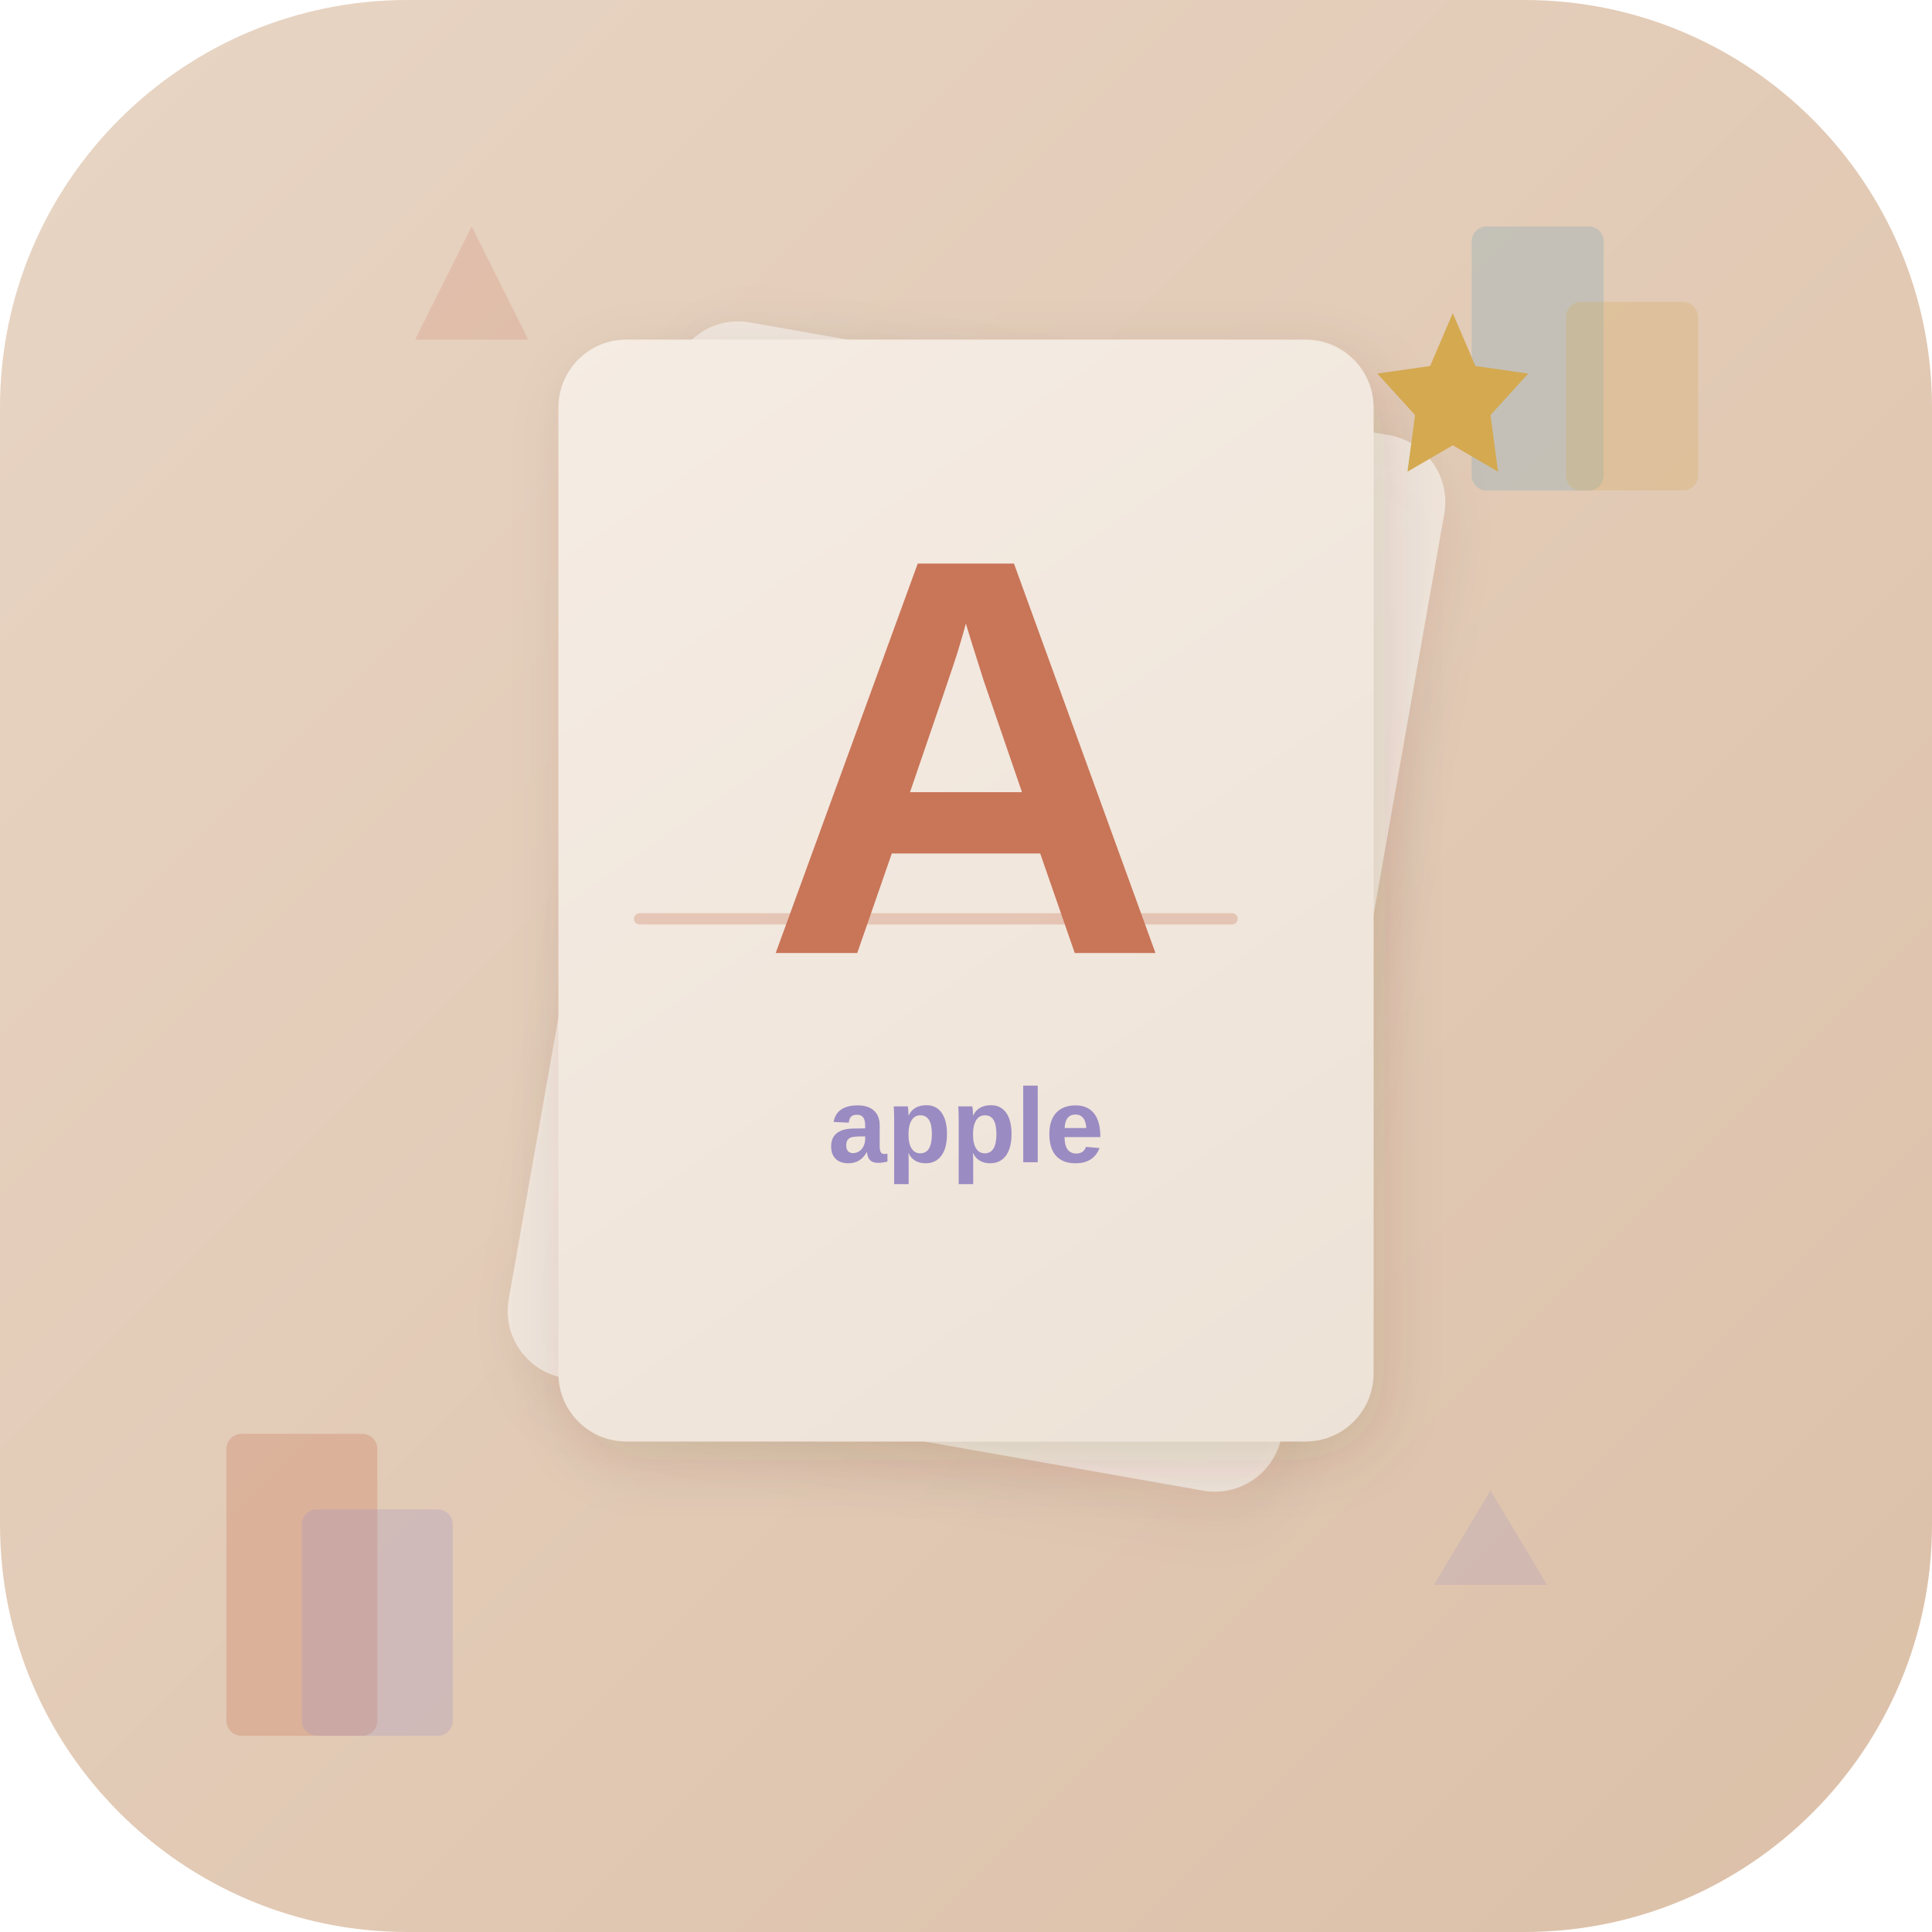
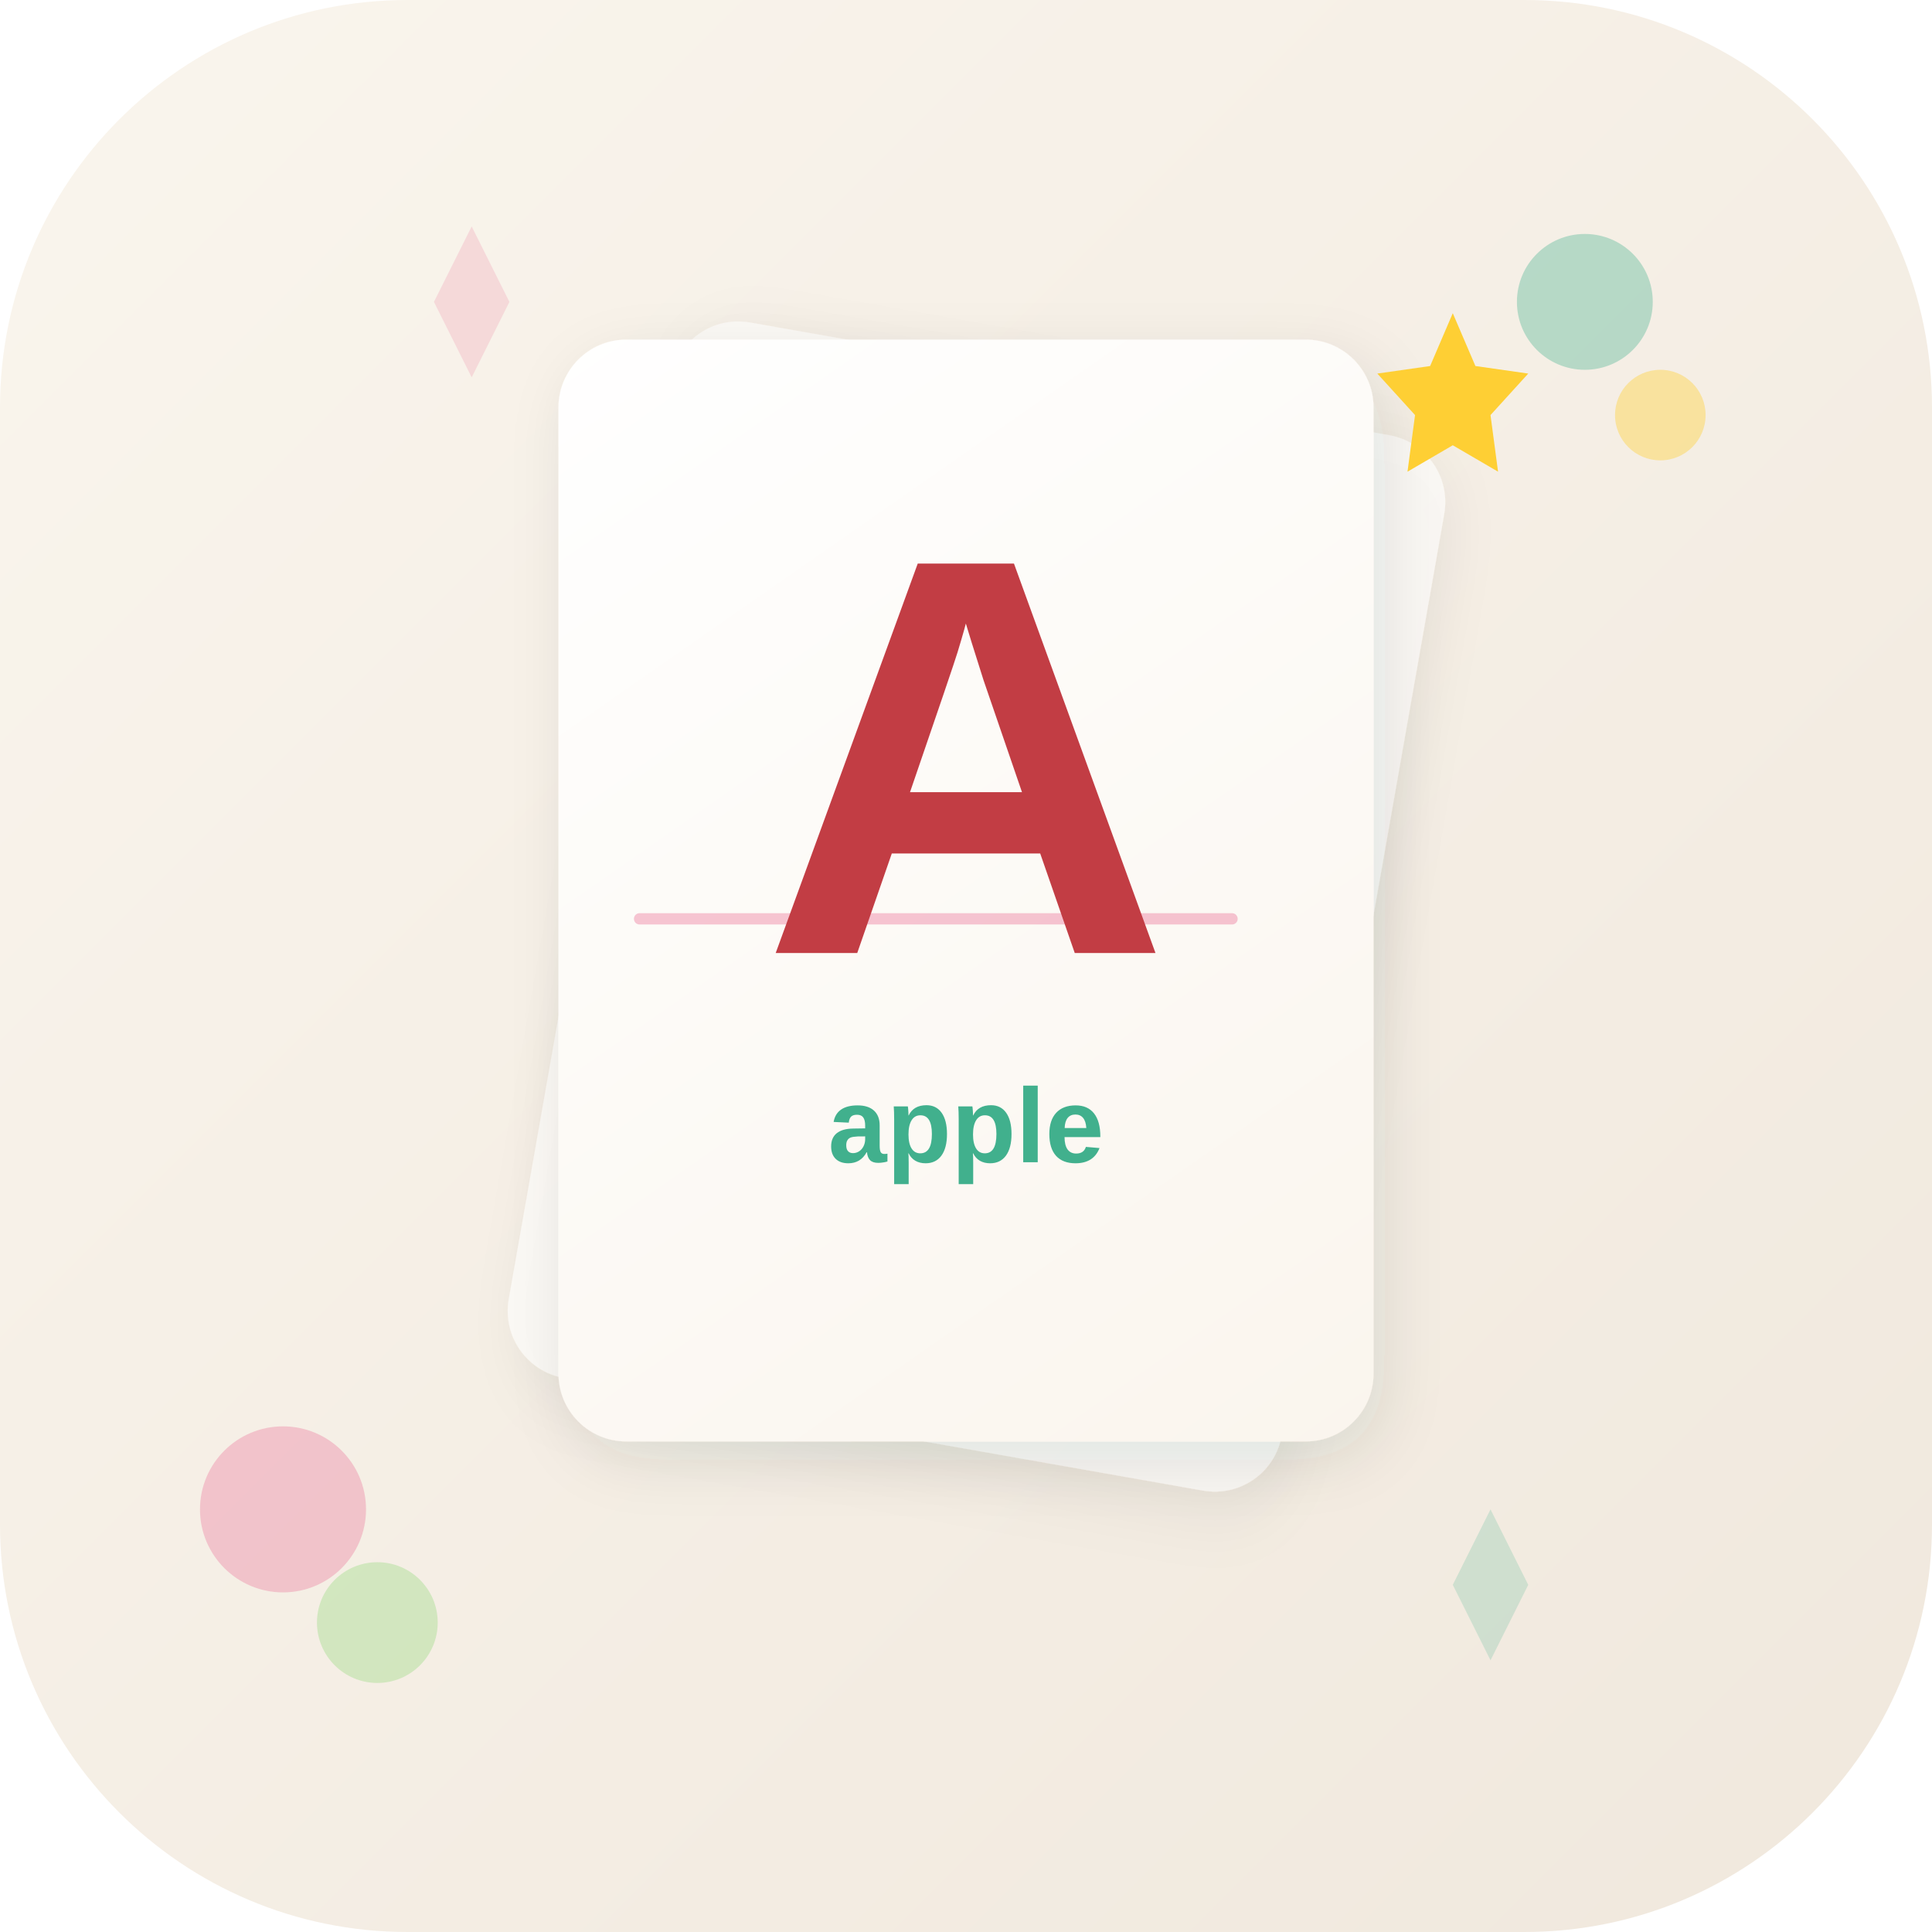
<svg xmlns="http://www.w3.org/2000/svg" viewBox="0 0 512 512">
  <defs>
    <linearGradient id="bg" x1="0" y1="0" x2="512" y2="512" gradientUnits="userSpaceOnUse">
-       <stop offset="0%" stop-color="#e8d5c4" />
-       <stop offset="100%" stop-color="#dcc0a8" />
+       <stop offset="0%" stop-color="#faf5ed" />
+       <stop offset="100%" stop-color="#f0e8dd" />
    </linearGradient>
    <linearGradient id="card-fill" x1="148" y1="80" x2="364" y2="390" gradientUnits="userSpaceOnUse">
-       <stop offset="0%" stop-color="#f5ece4" />
-       <stop offset="100%" stop-color="#ede2d6" />
+       <stop offset="0%" stop-color="#ffffff" />
+       <stop offset="100%" stop-color="#faf5ed" />
    </linearGradient>
    <filter id="shadow" x="-10%" y="-10%" width="130%" height="130%">
-       <feDropShadow dx="3" dy="5" stdDeviation="8" flood-color="#4a3728" flood-opacity="0.12" />
+       <feDropShadow dx="3" dy="5" stdDeviation="8" flood-color="#022f41" flood-opacity="0.1" />
    </filter>
  </defs>
  <rect width="512" height="512" rx="108" fill="url(#bg)" />
-   <rect x="60" y="380" width="40" height="80" rx="4" fill="#c97558" opacity="0.3" />
-   <rect x="80" y="400" width="40" height="60" rx="4" fill="#9a8bc2" opacity="0.25" />
-   <rect x="390" y="60" width="35" height="70" rx="4" fill="#7ba8b8" opacity="0.3" />
-   <rect x="415" y="80" width="35" height="50" rx="4" fill="#d4a950" opacity="0.25" />
-   <polygon points="110,90 125,60 140,90" fill="#c97558" opacity="0.2" />
-   <polygon points="380,420 395,395 410,420" fill="#9a8bc2" opacity="0.2" />
+   <circle cx="75" cy="400" r="22" fill="#ea7197" opacity="0.35" />
+   <circle cx="100" cy="430" r="16" fill="#7ed466" opacity="0.3" />
+   <circle cx="420" cy="80" r="18" fill="#41b08d" opacity="0.35" />
+   <circle cx="440" cy="110" r="12" fill="#fecf34" opacity="0.4" />
+   <polygon points="115,80 125,60 135,80 125,100" fill="#ea7197" opacity="0.2" />
+   <polygon points="385,420 395,400 405,420 395,440" fill="#41b08d" opacity="0.2" />
  <g transform="rotate(10, 256, 256)" filter="url(#shadow)">
-     <rect x="152" y="98" width="208" height="284" rx="18" fill="rgba(255,255,255,0.5)" />
+     <rect x="152" y="98" width="208" height="284" rx="18" fill="rgba(255,255,255,0.6)" />
  </g>
  <g filter="url(#shadow)">
    <rect x="148" y="90" width="216" height="292" rx="18" fill="url(#card-fill)" />
  </g>
-   <rect x="168" y="242" width="160" height="3" rx="1.5" fill="#c97558" opacity="0.3" />
-   <text x="256" y="210" font-family="-apple-system, 'Nunito', Arial, sans-serif" font-size="150" font-weight="800" fill="#c97558" text-anchor="middle" dominant-baseline="middle">A</text>
-   <text x="256" y="308" font-family="-apple-system, 'Nunito', Arial, sans-serif" font-size="28" font-weight="700" fill="#9a8bc2" text-anchor="middle">apple</text>
+   <rect x="168" y="242" width="160" height="3" rx="1.5" fill="#ea7197" opacity="0.4" />
+   <text x="256" y="210" font-family="-apple-system, 'Nunito', Arial, sans-serif" font-size="150" font-weight="800" fill="#c23d44" text-anchor="middle" dominant-baseline="middle">A</text>
+   <text x="256" y="308" font-family="-apple-system, 'Nunito', Arial, sans-serif" font-size="28" font-weight="700" fill="#41b08d" text-anchor="middle">apple</text>
  <g transform="translate(385, 105)">
-     <polygon points="0,-22 6,-8 20,-6 10,5 12,20 0,13 -12,20 -10,5 -20,-6 -6,-8" fill="#d4a950" />
+     <polygon points="0,-22 6,-8 20,-6 10,5 12,20 0,13 -12,20 -10,5 -20,-6 -6,-8" fill="#fecf34" />
  </g>
</svg>
